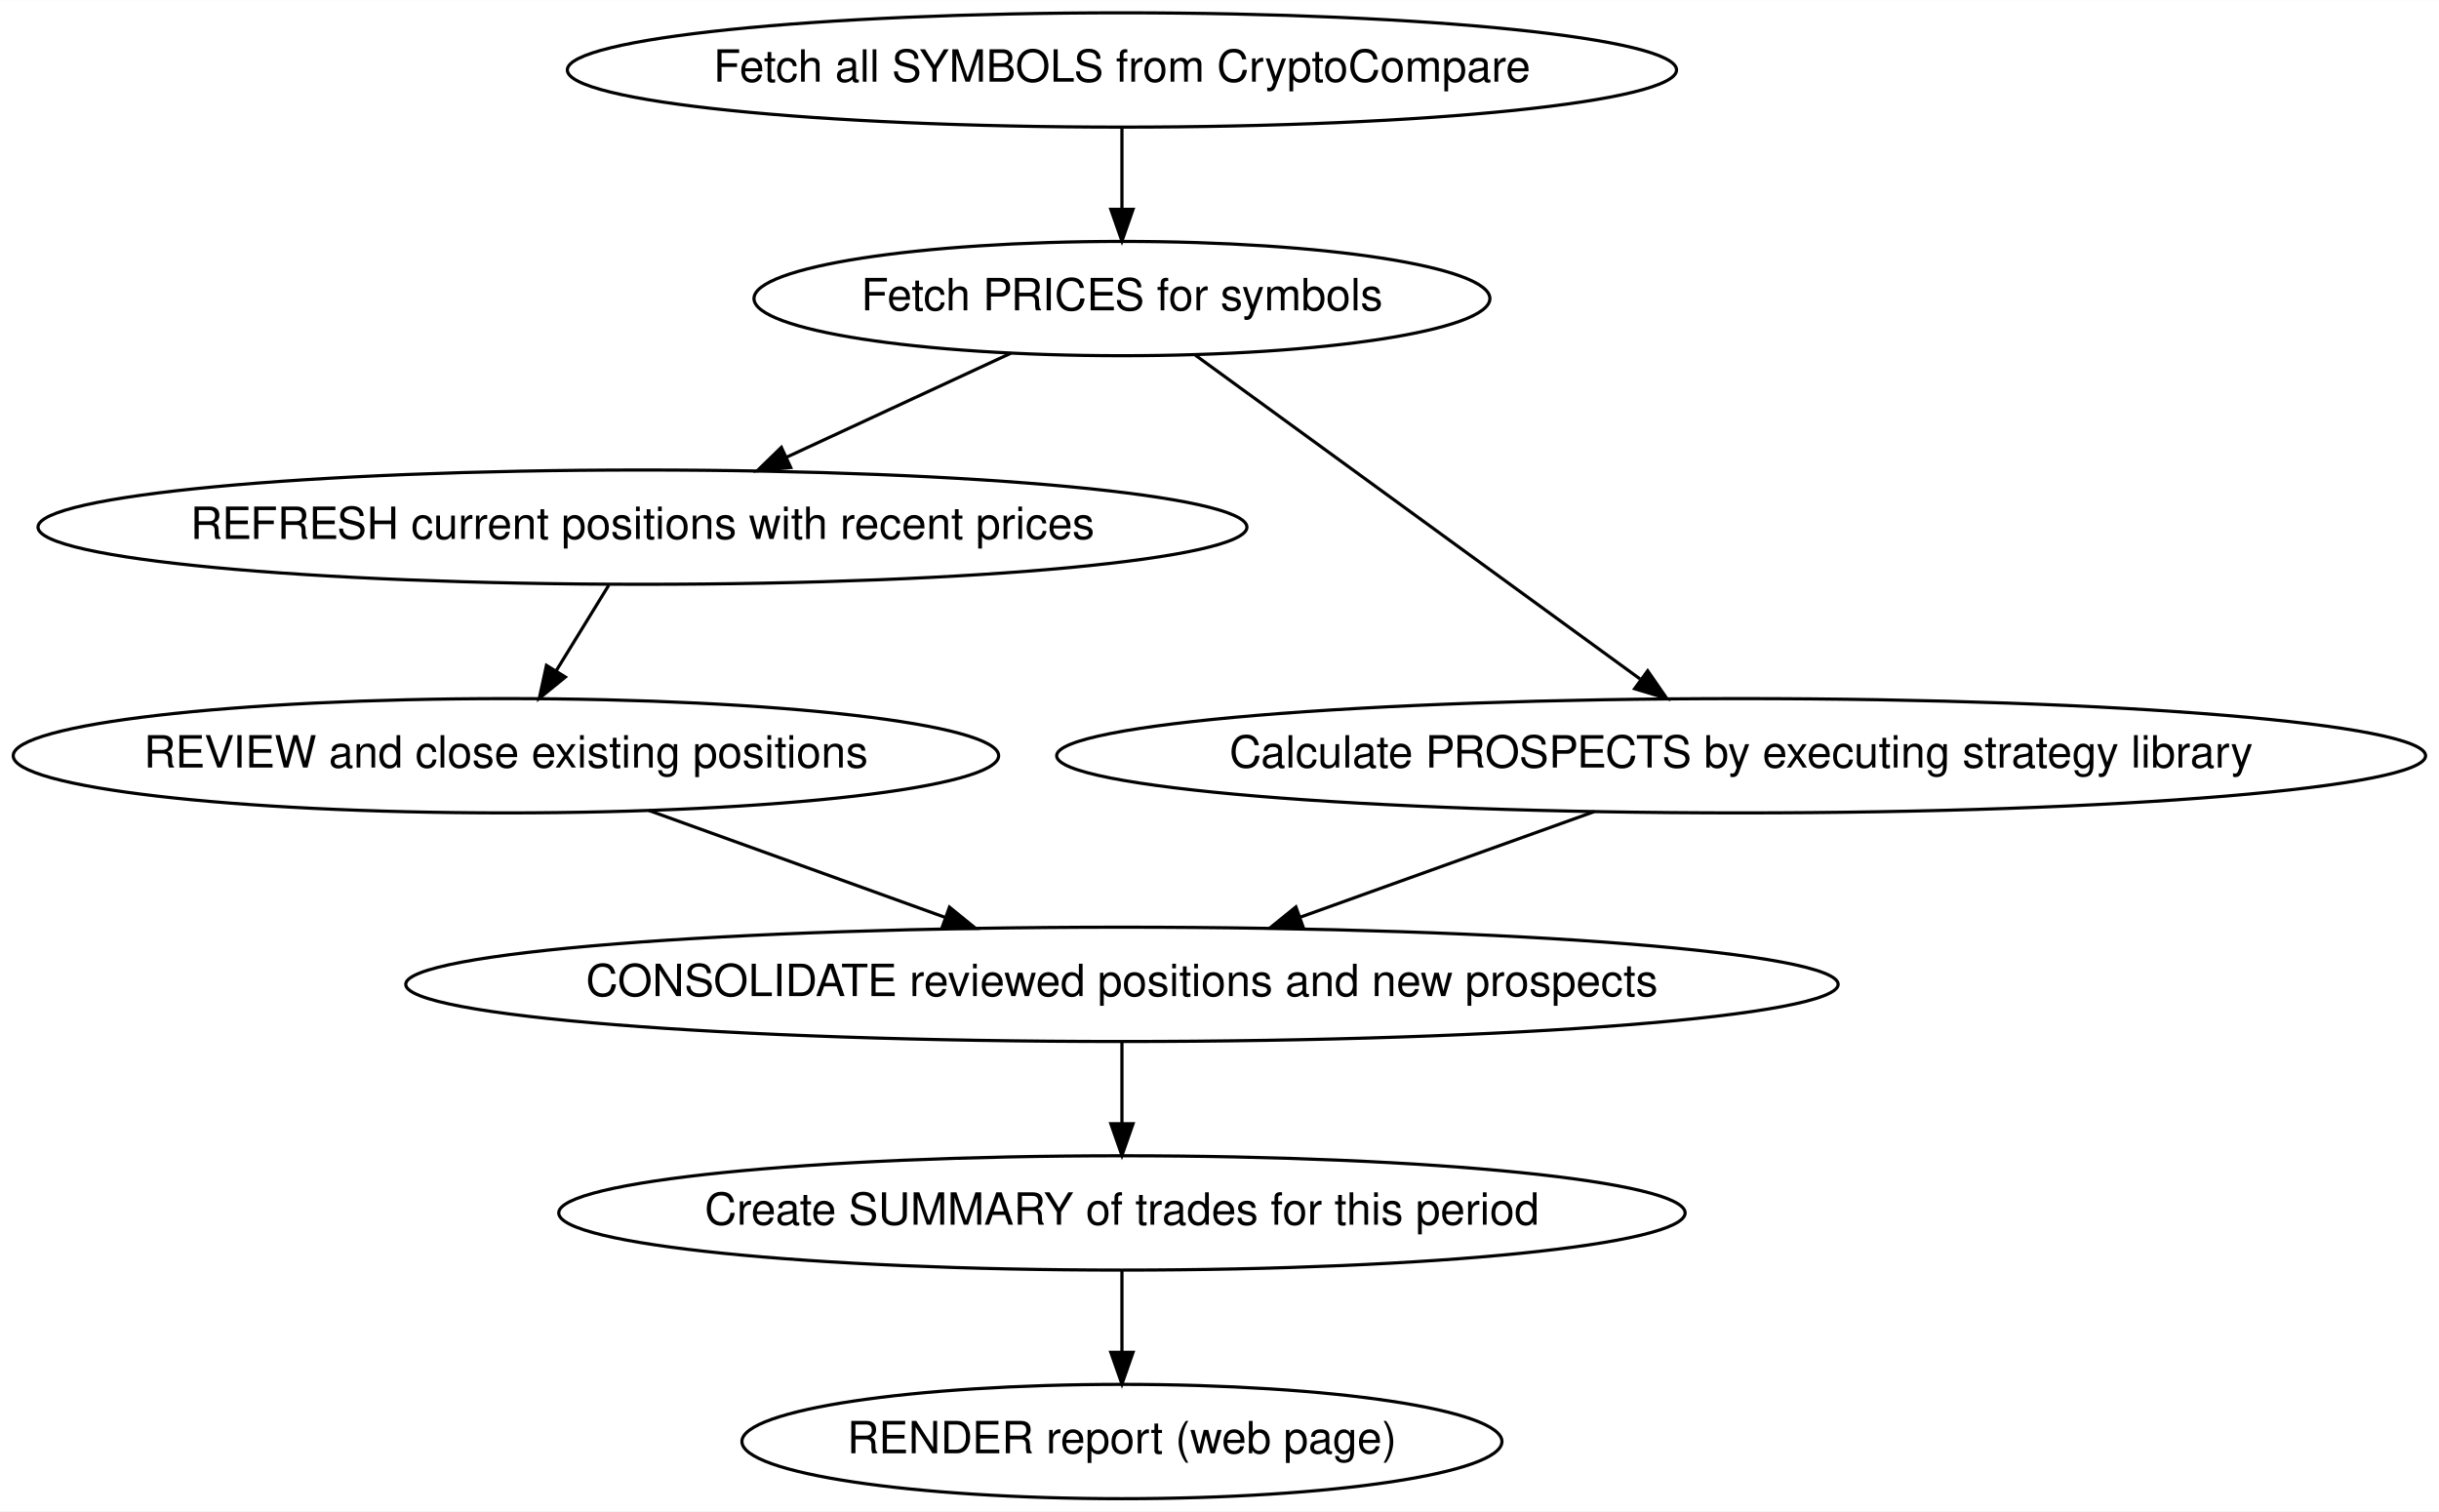
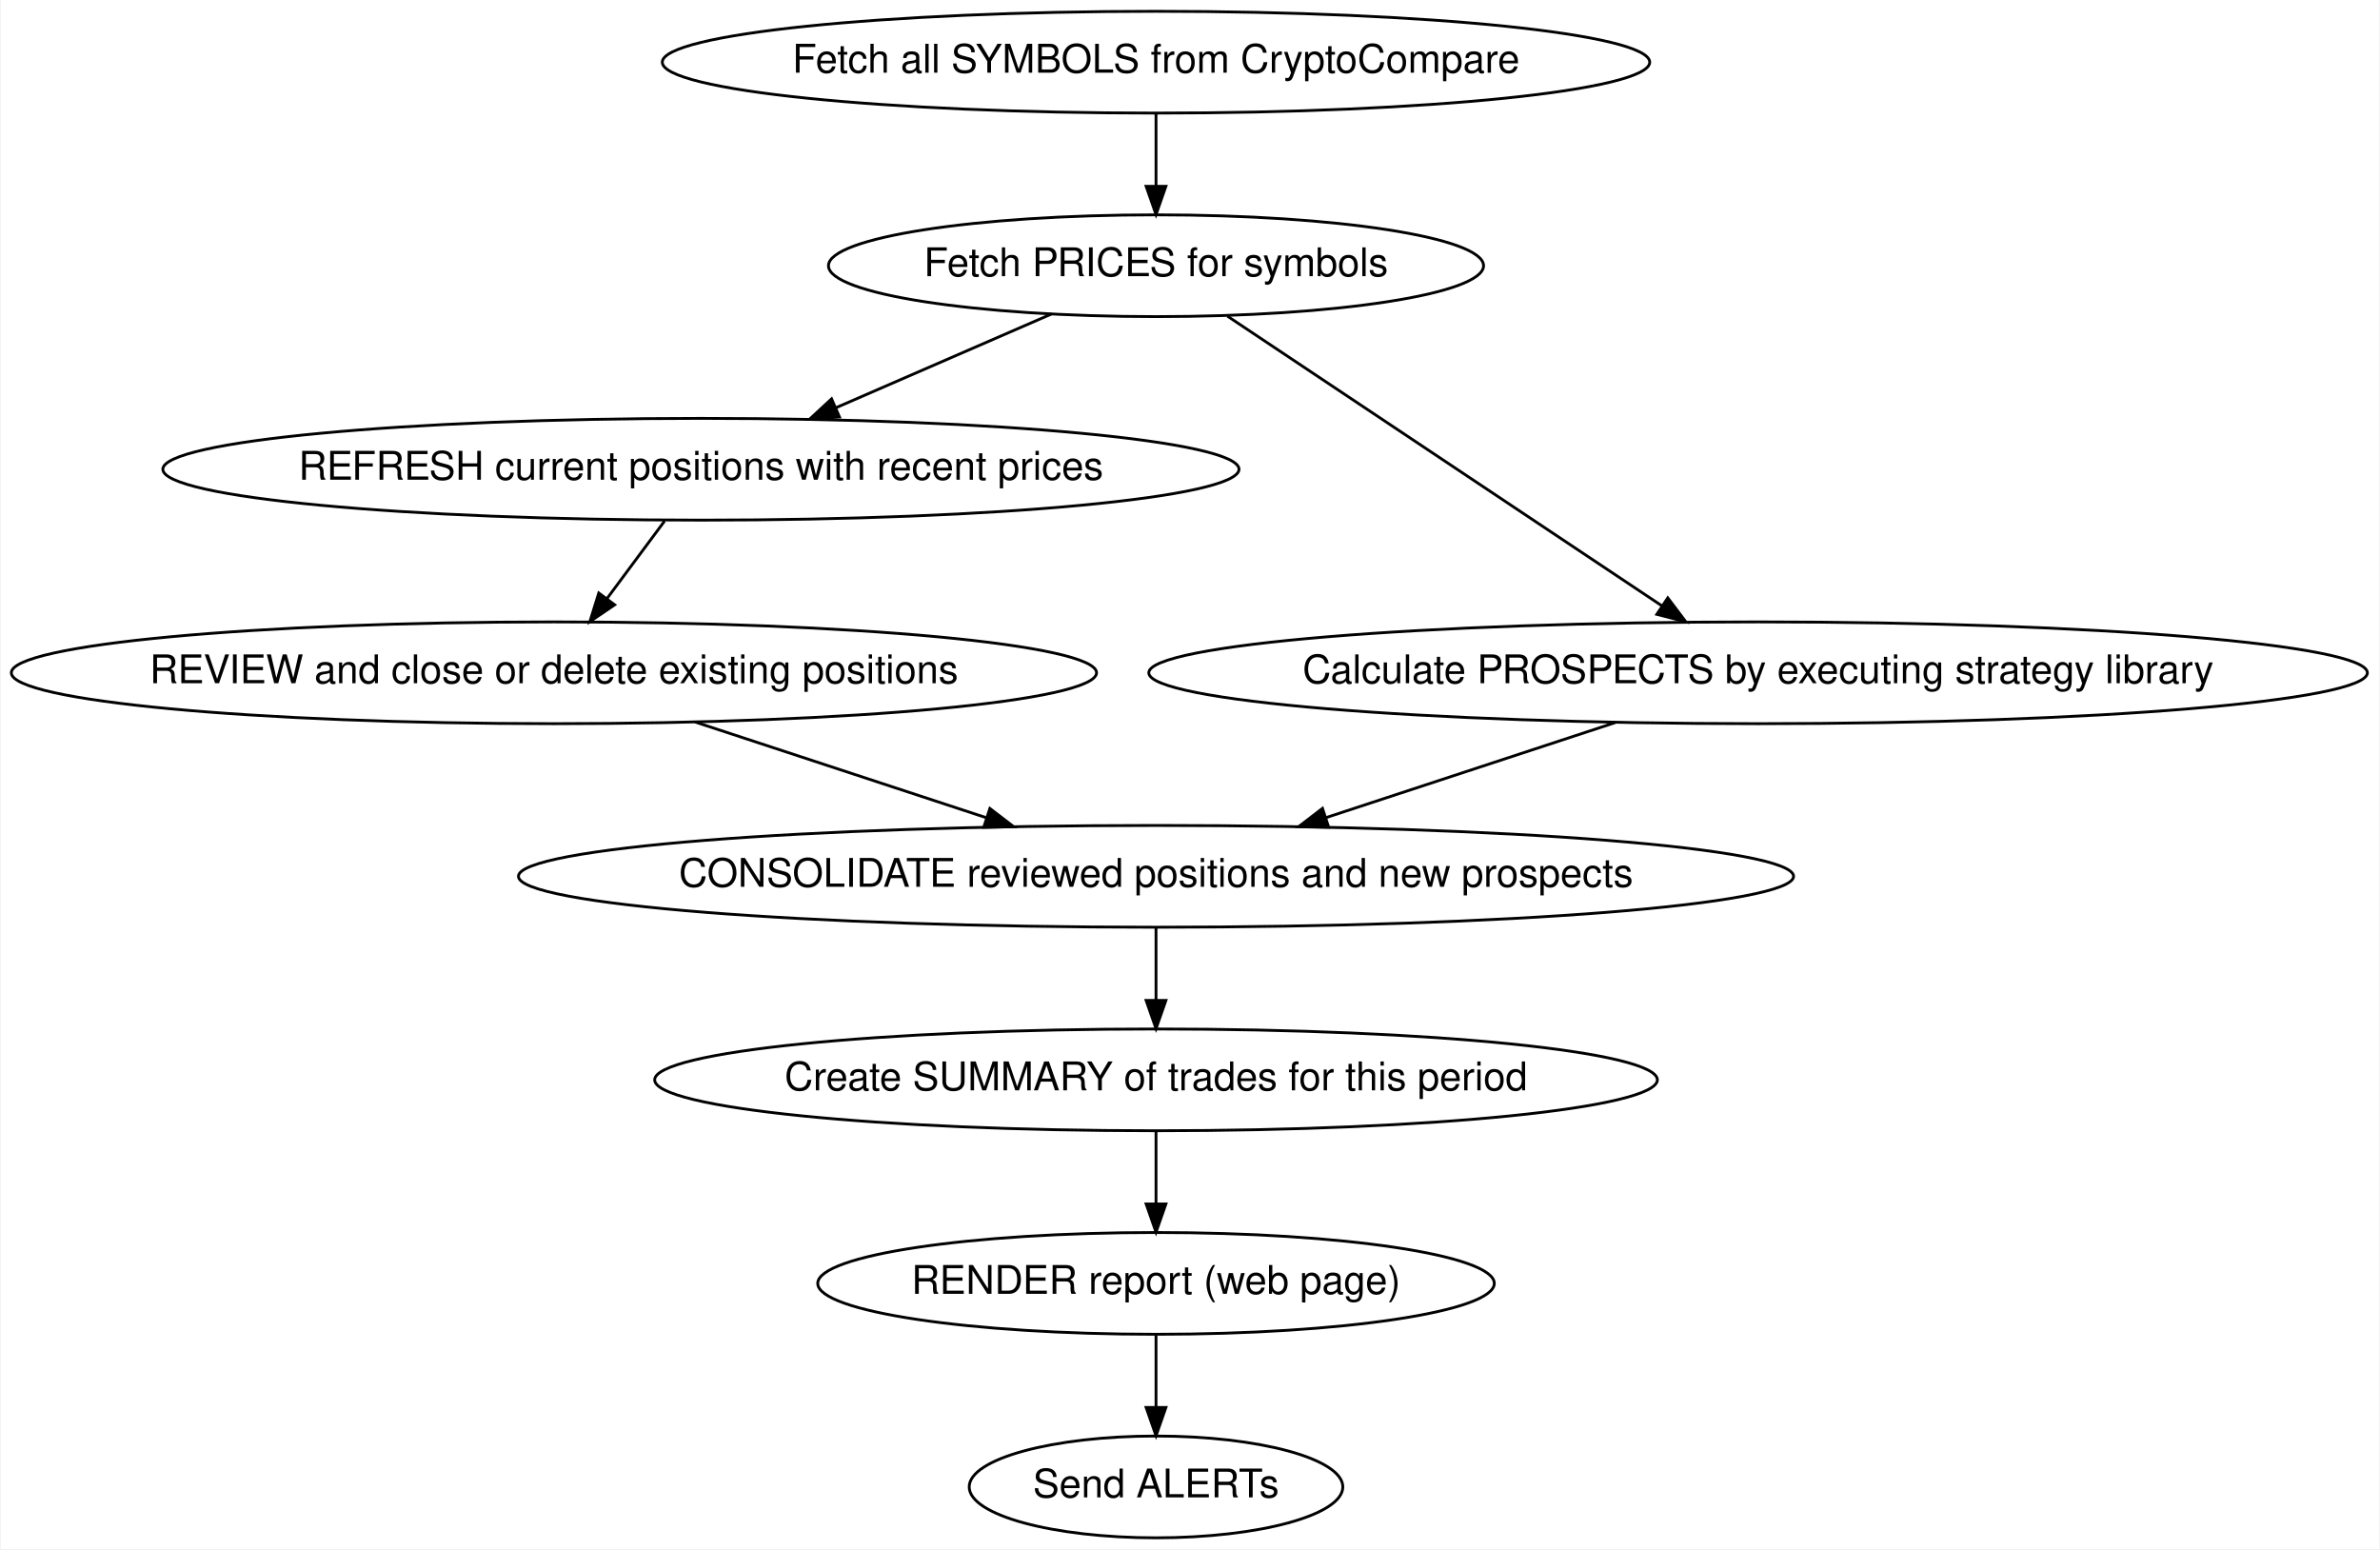
- <svg xmlns="http://www.w3.org/2000/svg" width="768pt" height="476pt" viewBox="0.00 0.00 768.12 476.00">
-   <g id="graph0" class="graph" transform="scale(1 1) rotate(0) translate(4 472)">
-     <polygon fill="white" stroke="none" points="-4,4 -4,-472 764.117,-472 764.117,4 -4,4" />
+ <svg xmlns="http://www.w3.org/2000/svg" width="842pt" height="548pt" viewBox="0.00 0.00 841.51 548.00">
+   <g id="graph0" class="graph" transform="scale(1 1) rotate(0) translate(4 544)">
+     <polygon fill="white" stroke="none" points="-4,4 -4,-544 837.514,-544 837.514,4 -4,4" />
    <g id="node1" class="node">
-       <ellipse fill="none" stroke="black" cx="349.336" cy="-450" rx="174.669" ry="18" />
-       <text text-anchor="middle" x="349.336" y="-446.3" font-family="Helvetica,sans-Serif" font-size="14.00">Fetch all SYMBOLS from CryptoCompare</text>
+       <ellipse fill="none" stroke="black" cx="404.733" cy="-522" rx="174.669" ry="18" />
+       <text text-anchor="middle" x="404.733" y="-518.3" font-family="Helvetica,sans-Serif" font-size="14.00">Fetch all SYMBOLS from CryptoCompare</text>
    </g>
    <g id="node2" class="node">
-       <ellipse fill="none" stroke="black" cx="349.336" cy="-378" rx="115.88" ry="18" />
-       <text text-anchor="middle" x="349.336" y="-374.3" font-family="Helvetica,sans-Serif" font-size="14.00">Fetch PRICES for symbols</text>
+       <ellipse fill="none" stroke="black" cx="404.733" cy="-450" rx="115.88" ry="18" />
+       <text text-anchor="middle" x="404.733" y="-446.3" font-family="Helvetica,sans-Serif" font-size="14.00">Fetch PRICES for symbols</text>
    </g>
    <g id="edge1" class="edge">
-       <path fill="none" stroke="black" d="M349.336,-431.697C349.336,-423.983 349.336,-414.712 349.336,-406.112" />
-       <polygon fill="black" stroke="black" points="352.836,-406.104 349.336,-396.104 345.836,-406.104 352.836,-406.104" />
+       <path fill="none" stroke="black" d="M404.733,-503.697C404.733,-495.983 404.733,-486.712 404.733,-478.112" />
+       <polygon fill="black" stroke="black" points="408.233,-478.104 404.733,-468.104 401.233,-478.104 408.233,-478.104" />
    </g>
    <g id="node3" class="node">
-       <ellipse fill="none" stroke="black" cx="198.336" cy="-306" rx="190.366" ry="18" />
-       <text text-anchor="middle" x="198.336" y="-302.3" font-family="Helvetica,sans-Serif" font-size="14.00">REFRESH current positions with recent prices</text>
+       <ellipse fill="none" stroke="black" cx="243.733" cy="-378" rx="190.366" ry="18" />
+       <text text-anchor="middle" x="243.733" y="-374.3" font-family="Helvetica,sans-Serif" font-size="14.00">REFRESH current positions with recent prices</text>
    </g>
    <g id="edge2" class="edge">
-       <path fill="none" stroke="black" d="M314.314,-360.765C293.257,-351.003 266.235,-338.476 243.572,-327.97" />
-       <polygon fill="black" stroke="black" points="245.025,-324.786 234.48,-323.756 242.081,-331.137 245.025,-324.786" />
+       <path fill="none" stroke="black" d="M367.796,-432.941C345.176,-423.106 315.988,-410.415 291.607,-399.815" />
+       <polygon fill="black" stroke="black" points="292.744,-396.493 282.178,-395.715 289.953,-402.912 292.744,-396.493" />
    </g>
    <g id="node5" class="node">
-       <ellipse fill="none" stroke="black" cx="544.336" cy="-234" rx="215.562" ry="18" />
-       <text text-anchor="middle" x="544.336" y="-230.3" font-family="Helvetica,sans-Serif" font-size="14.00">Calculate PROSPECTS by executing strategy library</text>
+       <ellipse fill="none" stroke="black" cx="617.733" cy="-306" rx="215.562" ry="18" />
+       <text text-anchor="middle" x="617.733" y="-302.3" font-family="Helvetica,sans-Serif" font-size="14.00">Calculate PROSPECTS by executing strategy library</text>
    </g>
    <g id="edge4" class="edge">
-       <path fill="none" stroke="black" d="M372.471,-360.153C407.268,-334.814 473.178,-286.818 512.49,-258.191" />
-       <polygon fill="black" stroke="black" points="514.905,-260.762 520.928,-252.046 510.784,-255.103 514.905,-260.762" />
+       <path fill="none" stroke="black" d="M430.003,-432.153C468.252,-406.654 540.915,-358.212 583.756,-329.652" />
+       <polygon fill="black" stroke="black" points="585.785,-332.505 592.164,-324.046 581.902,-326.681 585.785,-332.505" />
    </g>
    <g id="node4" class="node">
-       <ellipse fill="none" stroke="black" cx="155.336" cy="-234" rx="155.173" ry="18" />
-       <text text-anchor="middle" x="155.336" y="-230.3" font-family="Helvetica,sans-Serif" font-size="14.00">REVIEW and close existing positions</text>
+       <ellipse fill="none" stroke="black" cx="191.733" cy="-306" rx="191.966" ry="18" />
+       <text text-anchor="middle" x="191.733" y="-302.3" font-family="Helvetica,sans-Serif" font-size="14.00">REVIEW and close or delete existing positions</text>
    </g>
    <g id="edge3" class="edge">
-       <path fill="none" stroke="black" d="M187.707,-287.697C182.708,-279.559 176.645,-269.689 171.124,-260.701" />
-       <polygon fill="black" stroke="black" points="174.06,-258.793 165.843,-252.104 168.095,-262.457 174.06,-258.793" />
+       <path fill="none" stroke="black" d="M230.879,-359.697C224.708,-351.389 217.196,-341.277 210.409,-332.141" />
+       <polygon fill="black" stroke="black" points="213.212,-330.045 204.439,-324.104 207.593,-334.219 213.212,-330.045" />
    </g>
    <g id="node6" class="node">
-       <ellipse fill="none" stroke="black" cx="349.336" cy="-162" rx="225.56" ry="18" />
-       <text text-anchor="middle" x="349.336" y="-158.3" font-family="Helvetica,sans-Serif" font-size="14.00">CONSOLIDATE reviewed positions and new prospects</text>
+       <ellipse fill="none" stroke="black" cx="404.733" cy="-234" rx="225.56" ry="18" />
+       <text text-anchor="middle" x="404.733" y="-230.3" font-family="Helvetica,sans-Serif" font-size="14.00">CONSOLIDATE reviewed positions and new prospects</text>
    </g>
    <g id="edge6" class="edge">
-       <path fill="none" stroke="black" d="M200.331,-216.765C228.087,-206.75 263.909,-193.824 293.472,-183.157" />
-       <polygon fill="black" stroke="black" points="295.019,-186.32 303.238,-179.633 292.644,-179.735 295.019,-186.32" />
+       <path fill="none" stroke="black" d="M241.672,-288.588C272.428,-278.481 312.049,-265.459 344.534,-254.784" />
+       <polygon fill="black" stroke="black" points="345.961,-257.999 354.369,-251.552 343.776,-251.349 345.961,-257.999" />
    </g>
    <g id="edge5" class="edge">
-       <path fill="none" stroke="black" d="M498.124,-216.411C470.399,-206.458 434.939,-193.729 405.591,-183.194" />
-       <polygon fill="black" stroke="black" points="406.487,-179.797 395.893,-179.713 404.122,-186.385 406.487,-179.797" />
+       <path fill="none" stroke="black" d="M567.255,-288.411C536.596,-278.335 497.277,-265.414 464.993,-254.804" />
+       <polygon fill="black" stroke="black" points="465.81,-251.388 455.217,-251.591 463.625,-258.038 465.81,-251.388" />
    </g>
    <g id="node7" class="node">
-       <ellipse fill="none" stroke="black" cx="349.336" cy="-90" rx="177.369" ry="18" />
-       <text text-anchor="middle" x="349.336" y="-86.3" font-family="Helvetica,sans-Serif" font-size="14.00">Create SUMMARY of trades for this period</text>
+       <ellipse fill="none" stroke="black" cx="404.733" cy="-162" rx="177.369" ry="18" />
+       <text text-anchor="middle" x="404.733" y="-158.3" font-family="Helvetica,sans-Serif" font-size="14.00">Create SUMMARY of trades for this period</text>
    </g>
    <g id="edge7" class="edge">
-       <path fill="none" stroke="black" d="M349.336,-143.697C349.336,-135.983 349.336,-126.712 349.336,-118.112" />
-       <polygon fill="black" stroke="black" points="352.836,-118.104 349.336,-108.104 345.836,-118.104 352.836,-118.104" />
+       <path fill="none" stroke="black" d="M404.733,-215.697C404.733,-207.983 404.733,-198.712 404.733,-190.112" />
+       <polygon fill="black" stroke="black" points="408.233,-190.104 404.733,-180.104 401.233,-190.104 408.233,-190.104" />
    </g>
    <g id="node8" class="node">
-       <ellipse fill="none" stroke="black" cx="349.336" cy="-18" rx="119.679" ry="18" />
-       <text text-anchor="middle" x="349.336" y="-14.3" font-family="Helvetica,sans-Serif" font-size="14.00">RENDER report (web page)</text>
+       <ellipse fill="none" stroke="black" cx="404.733" cy="-90" rx="119.679" ry="18" />
+       <text text-anchor="middle" x="404.733" y="-86.3" font-family="Helvetica,sans-Serif" font-size="14.00">RENDER report (web page)</text>
    </g>
    <g id="edge8" class="edge">
-       <path fill="none" stroke="black" d="M349.336,-71.697C349.336,-63.983 349.336,-54.712 349.336,-46.112" />
-       <polygon fill="black" stroke="black" points="352.836,-46.104 349.336,-36.104 345.836,-46.104 352.836,-46.104" />
+       <path fill="none" stroke="black" d="M404.733,-143.697C404.733,-135.983 404.733,-126.712 404.733,-118.112" />
+       <polygon fill="black" stroke="black" points="408.233,-118.104 404.733,-108.104 401.233,-118.104 408.233,-118.104" />
+     </g>
+     <g id="node9" class="node">
+       <ellipse fill="none" stroke="black" cx="404.733" cy="-18" rx="66.089" ry="18" />
+       <text text-anchor="middle" x="404.733" y="-14.3" font-family="Helvetica,sans-Serif" font-size="14.00">Send ALERTs</text>
+     </g>
+     <g id="edge9" class="edge">
+       <path fill="none" stroke="black" d="M404.733,-71.697C404.733,-63.983 404.733,-54.712 404.733,-46.112" />
+       <polygon fill="black" stroke="black" points="408.233,-46.104 404.733,-36.104 401.233,-46.104 408.233,-46.104" />
    </g>
  </g>
</svg>
